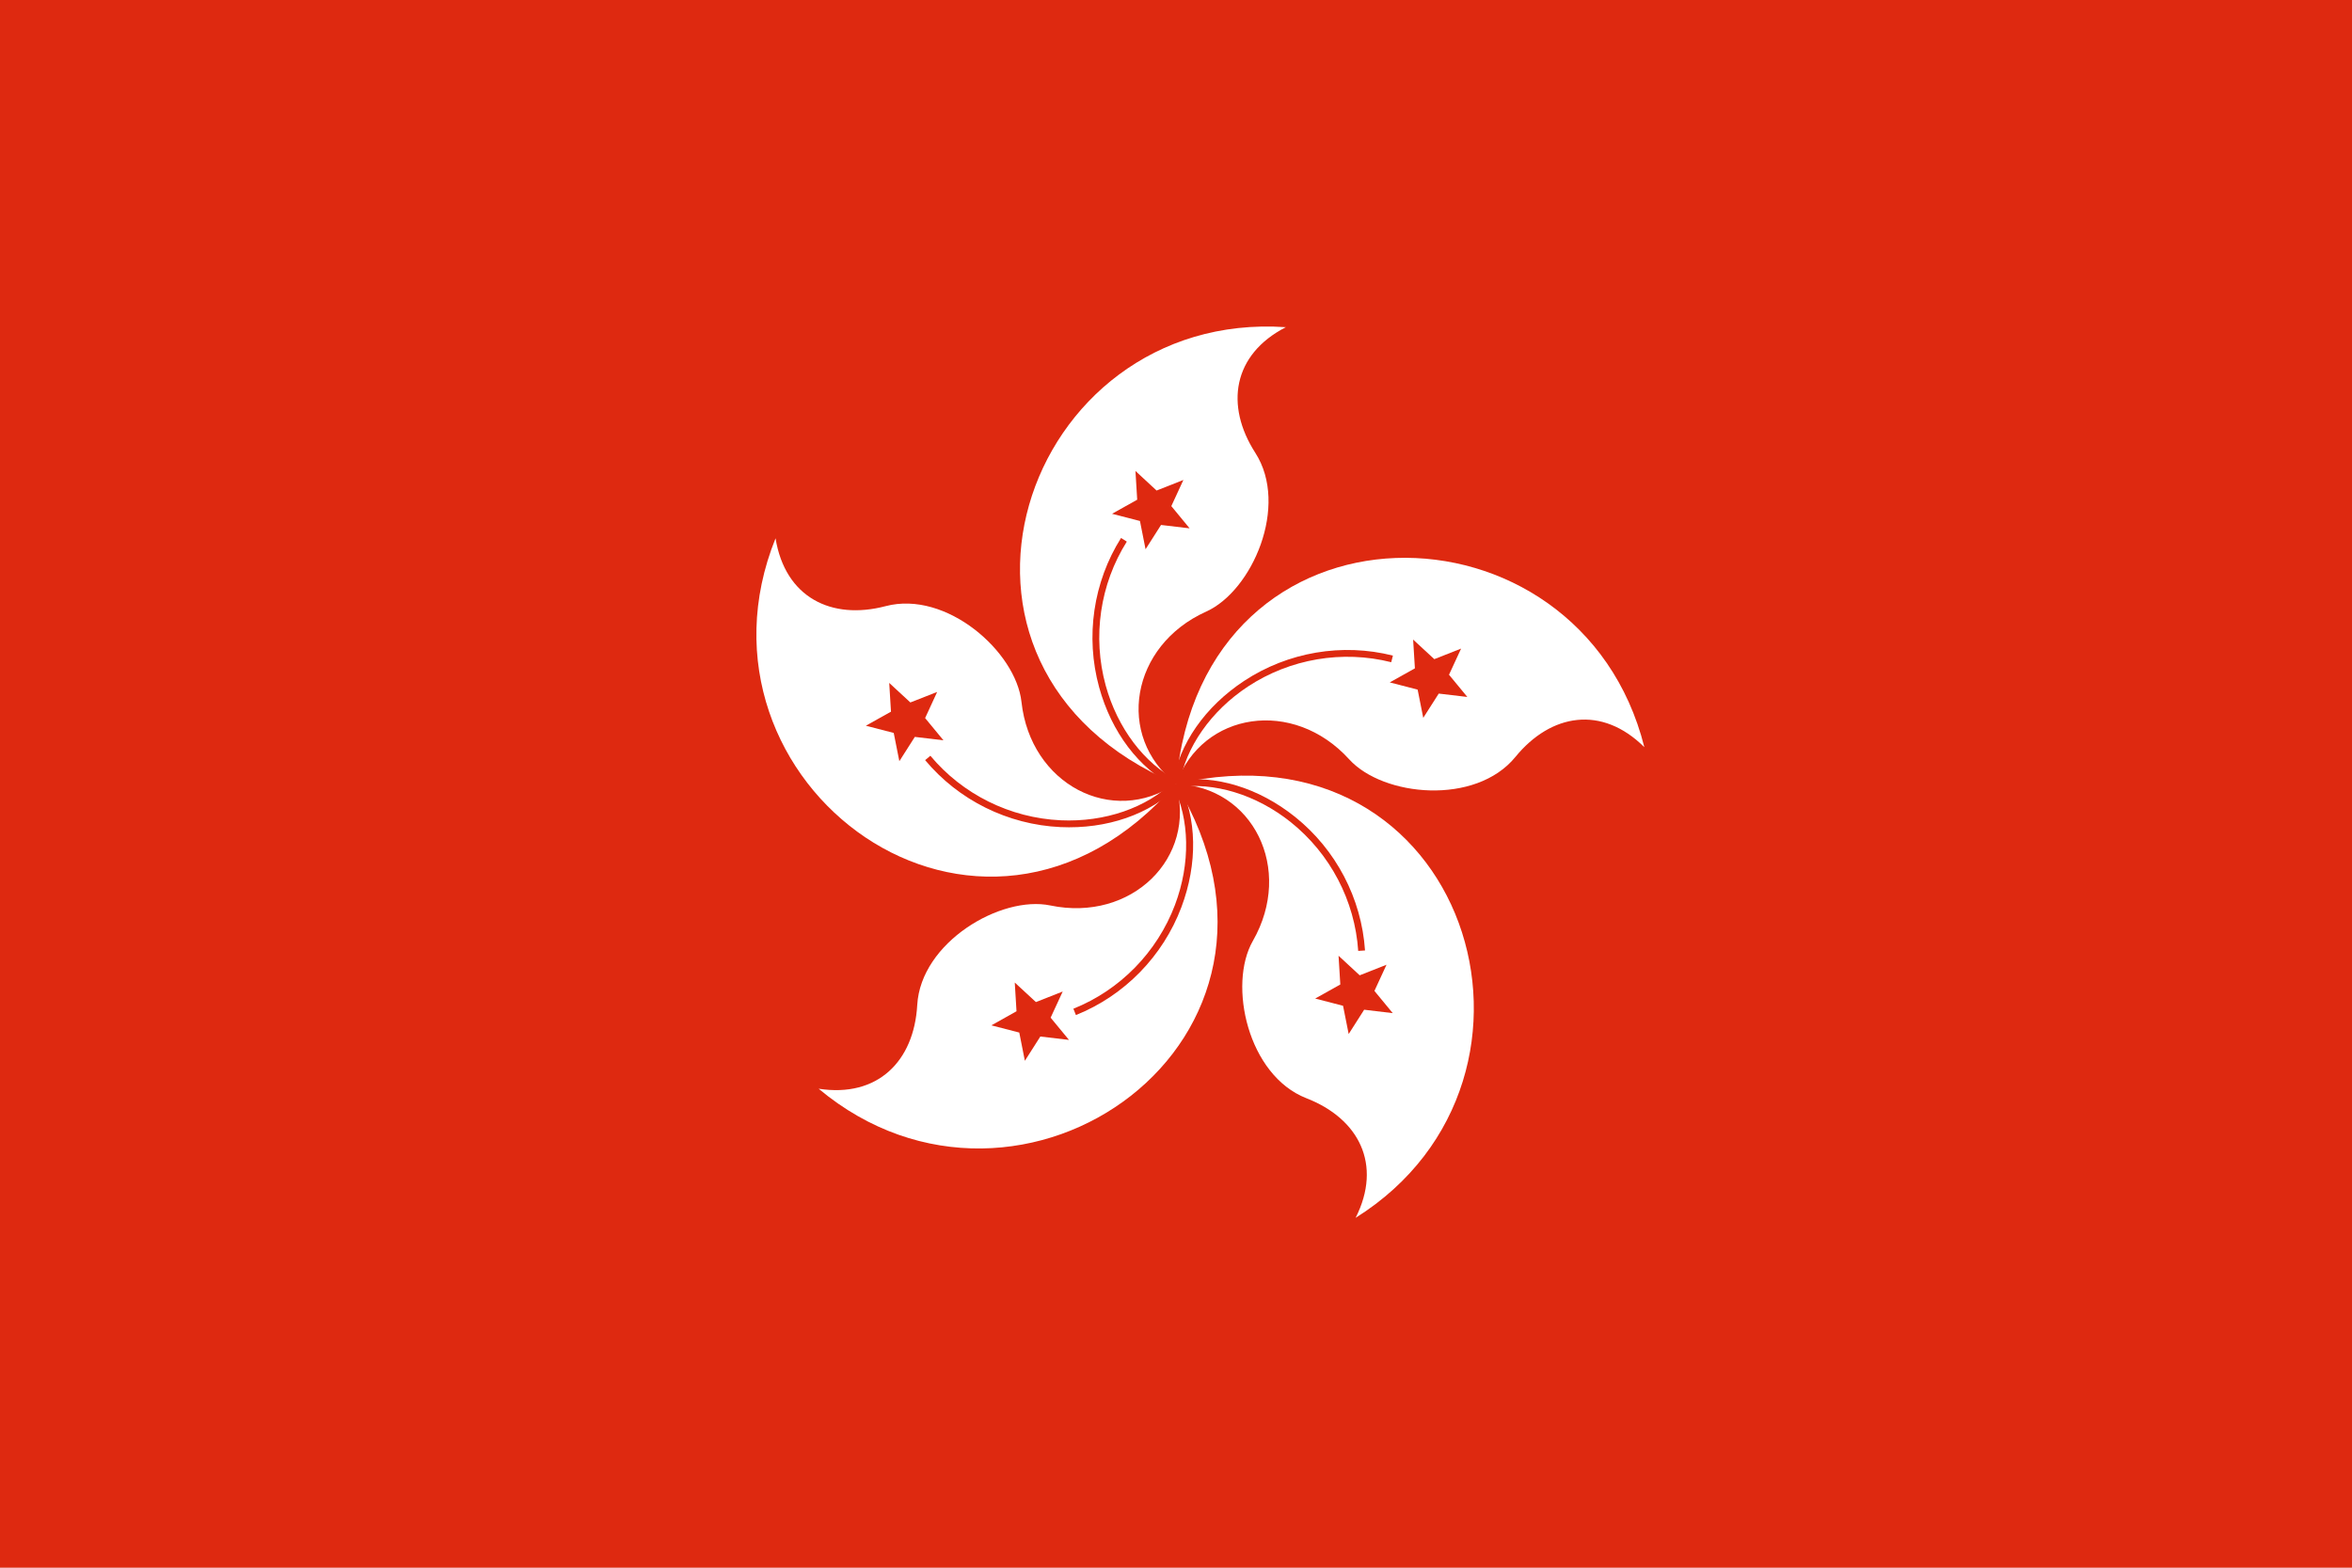
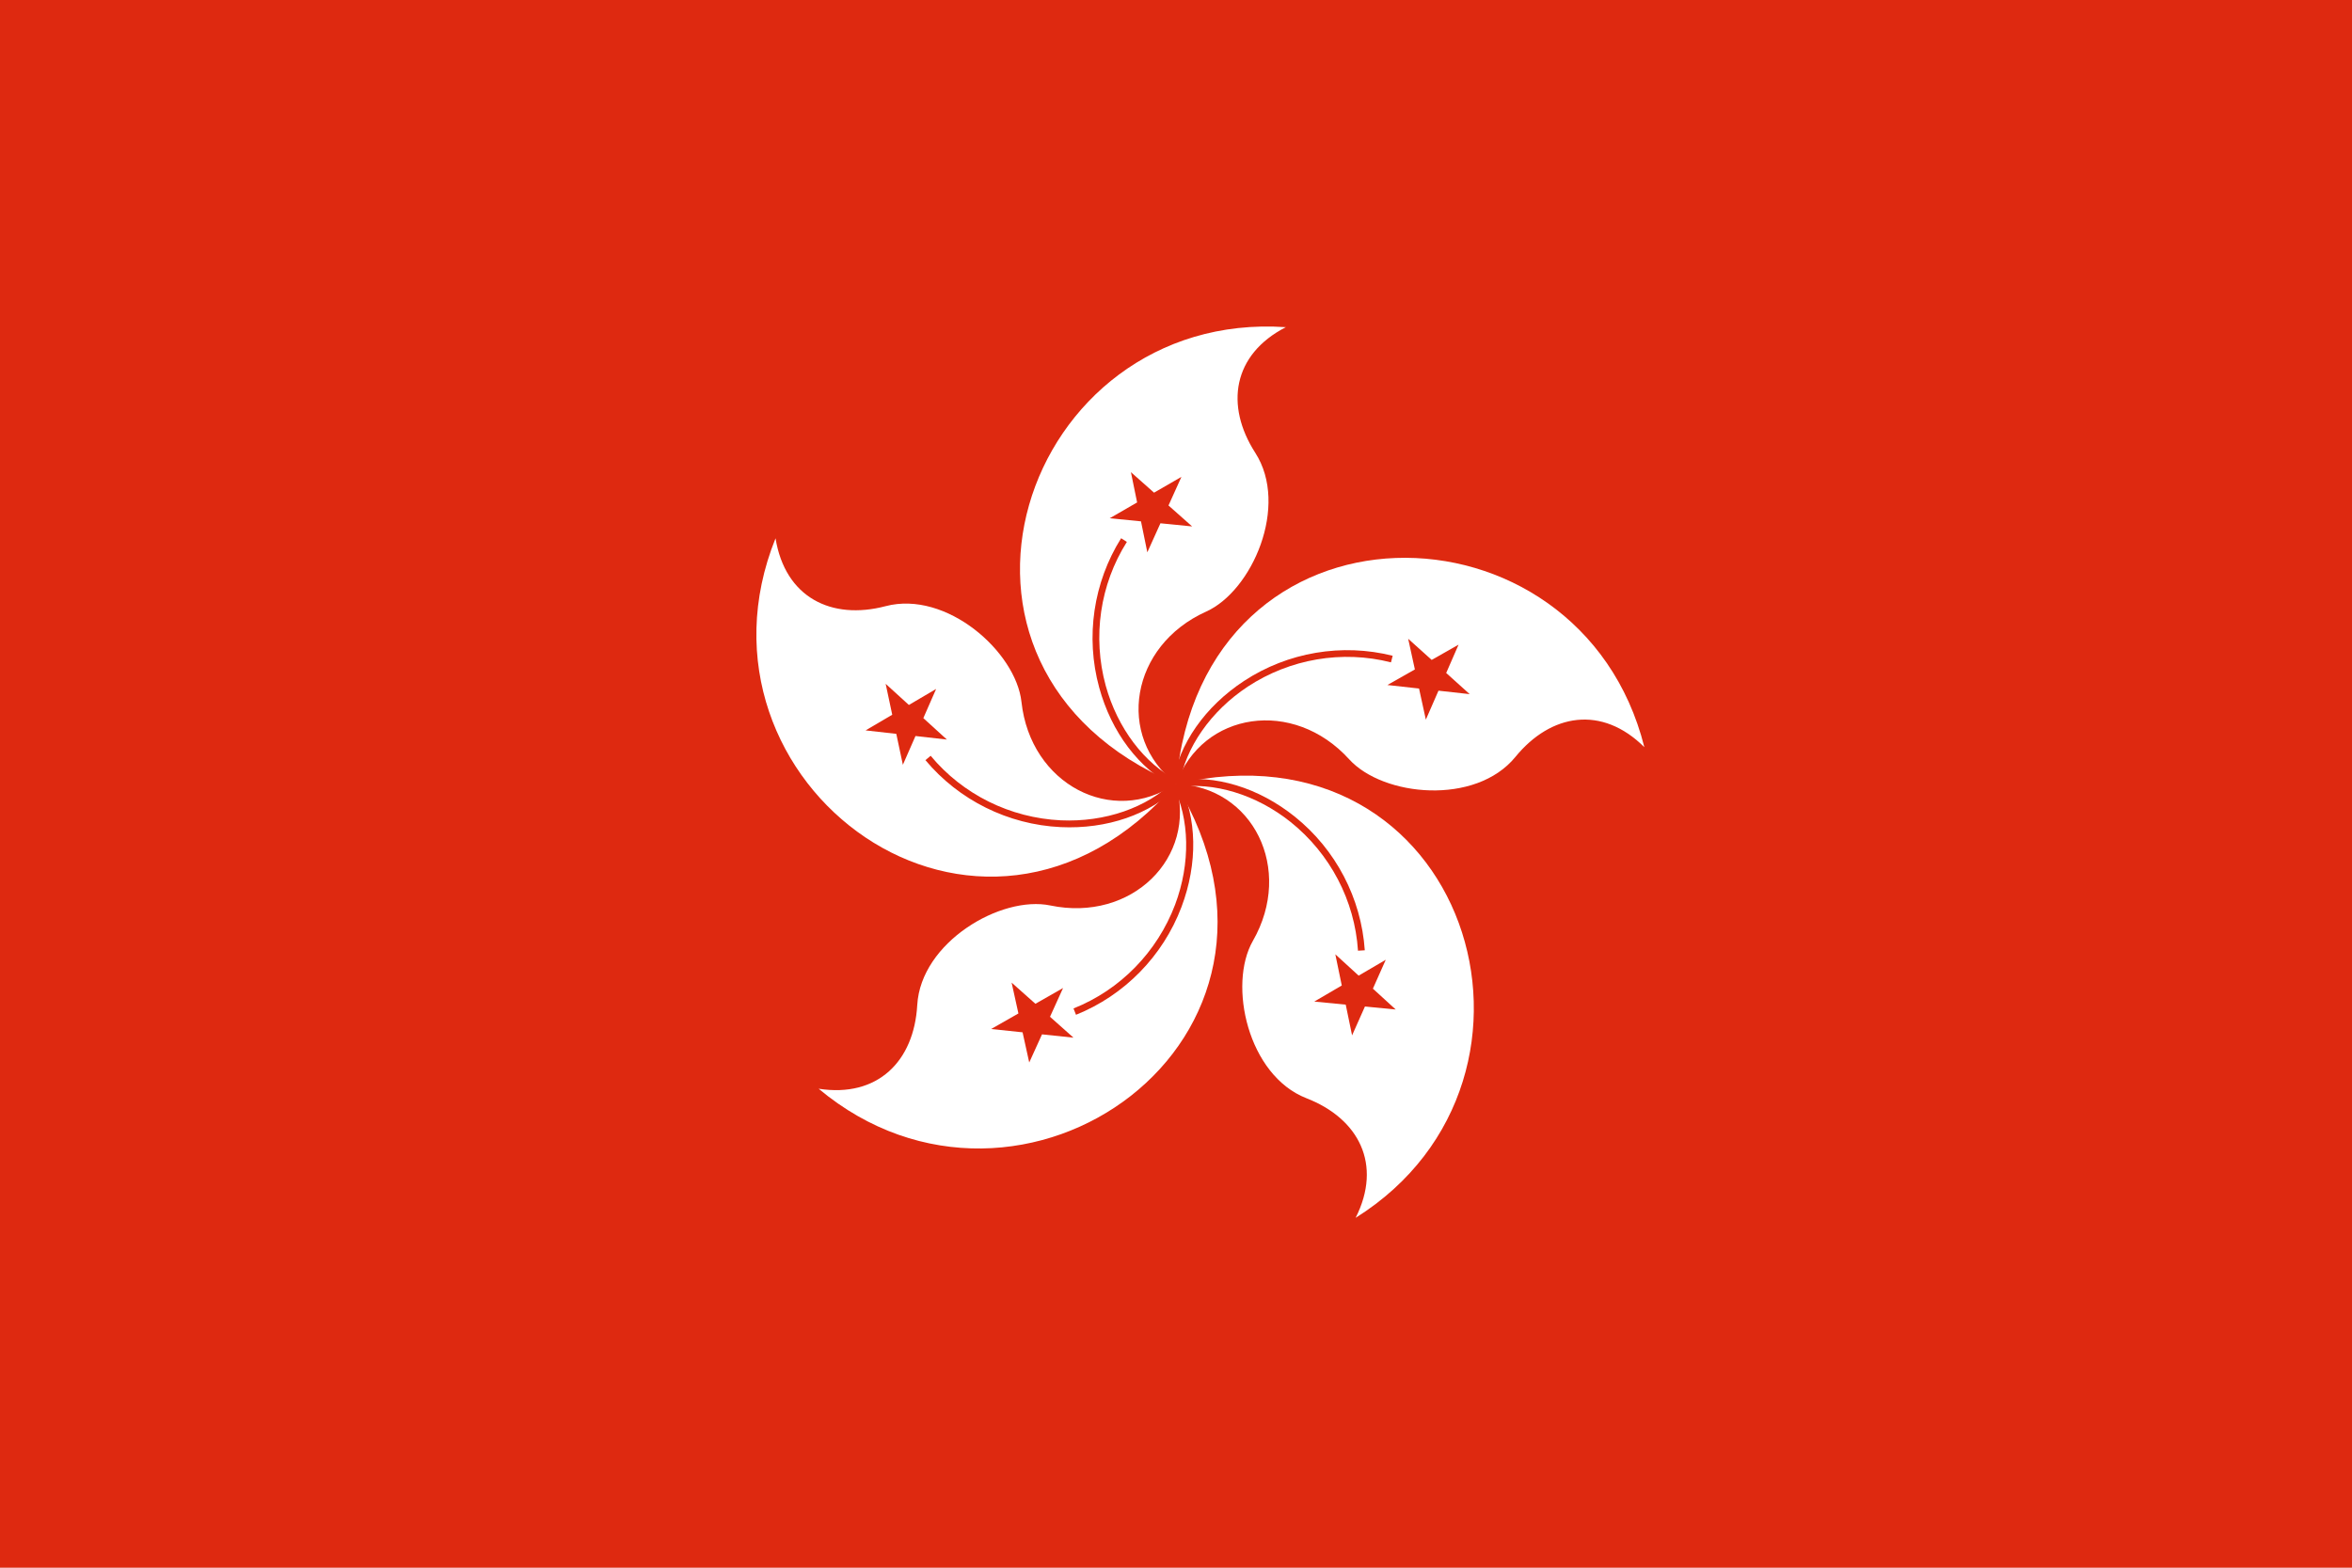
- <svg xmlns="http://www.w3.org/2000/svg" xmlns:xlink="http://www.w3.org/1999/xlink" width="900" height="600">
-   <rect width="900" height="600" fill="#de2910" />
-   <g id="petal">
-     <path d="m 449.964,299.913 c -105.263,-44.486 -58.602,-181.582 42.07,-174.691 -20.366,10.467 -23.318,29.998 -11.687,48.09 13.024,20.256 -1.199,52.849 -18.806,60.767 -28.935,13.024 -34.728,47.75 -11.577,65.833 z" fill="#fff" />
-     <path d="m 444.272,200.92 -5.92,9.294 -2.145,-10.814 -10.678,-2.759 9.625,-5.389 -0.671,-11 8.085,7.489 10.256,-4.043 -4.611,10.009 7.001,8.505 z" fill="#de2910" />
-     <path d="m 450.56,298.759 c -12.731,-6.535 -22.996,-20.155 -27.468,-36.431 -5.115,-18.67 -2.173,-38.742 8.083,-55.038 l -2.208,-1.394 c -10.641,16.929 -13.693,37.743 -8.386,57.119 4.728,17.222 15.214,31.098 28.787,38.064 z" fill="#de2910" />
+ <svg xmlns="http://www.w3.org/2000/svg" xmlns:xlink="http://www.w3.org/1999/xlink" width="900" height="600" fill="#de2910">
+   <path d="M0,0H900V600H0z" />
+   <g id="p">
+     <path d="m449.96 299.91c-105.26-44.49-58.6-181.58 42.07-174.69c-20.37 10.47-23.32 30-11.69 48.09c13.02 20.26-1.2 52.85-18.81 60.77c-28.93 13.02-34.73 47.75-11.58 65.83z" fill="#fff" />
+     <path id="star5" d="M0-25L15,20L-24-8L24-8L-15,20" transform="translate(441,195)scale(0.66)rotate(-30)" />
+     <path d="m450.6 298.8c-12.7-6.5-23-20.1-27.5-36.4c-5.1-18.7-2.2-38.7 8.1-55l-2.2-1.4c-10.6 16.9-13.7 37.7-8.4 57.1c4.7 17.2 15.2 31.1 28.8 38.1z" />
  </g>
-   <use xlink:href="#petal" transform="rotate(72 450,300)" />
-   <use xlink:href="#petal" transform="rotate(144 450,300)" />
-   <use xlink:href="#petal" transform="rotate(216 450,300)" />
-   <use xlink:href="#petal" transform="rotate(288 450,300)" />
+   <use xlink:href="#p" transform="rotate(72 450,300)" />
+   <use xlink:href="#p" transform="rotate(144 450,300)" />
+   <use xlink:href="#p" transform="rotate(216 450,300)" />
+   <use xlink:href="#p" transform="rotate(288 450,300)" />
</svg>
